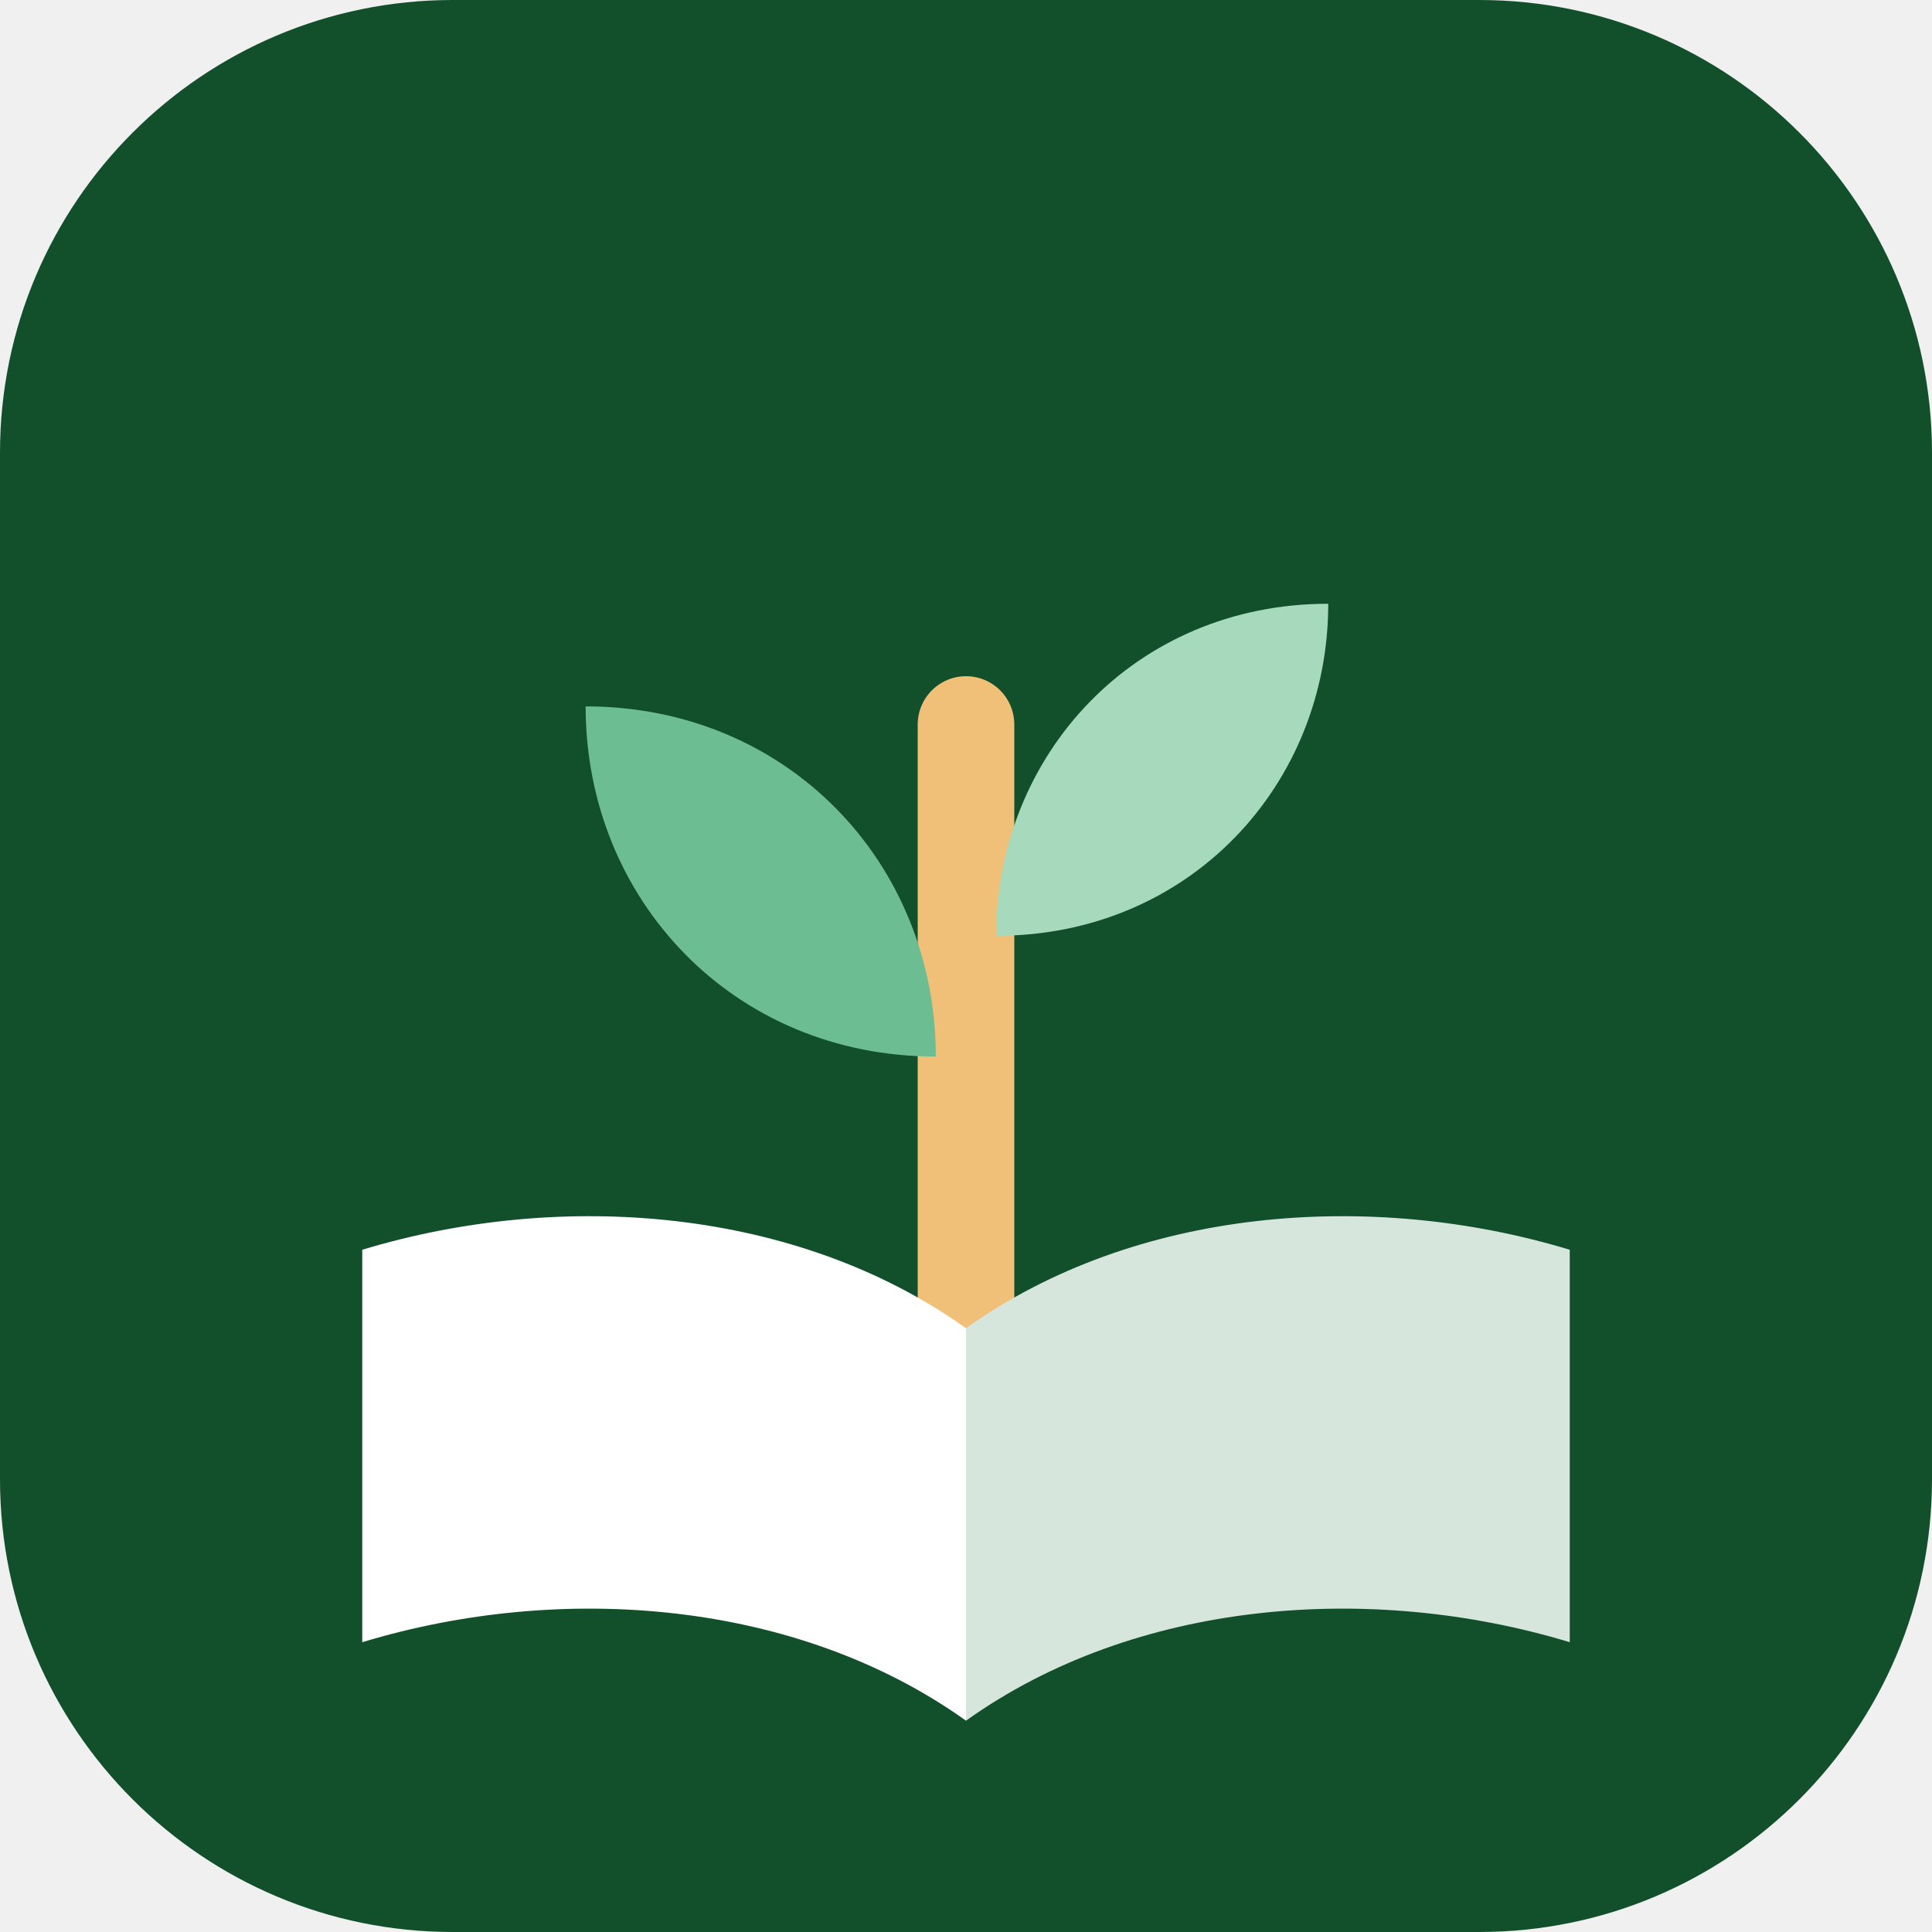
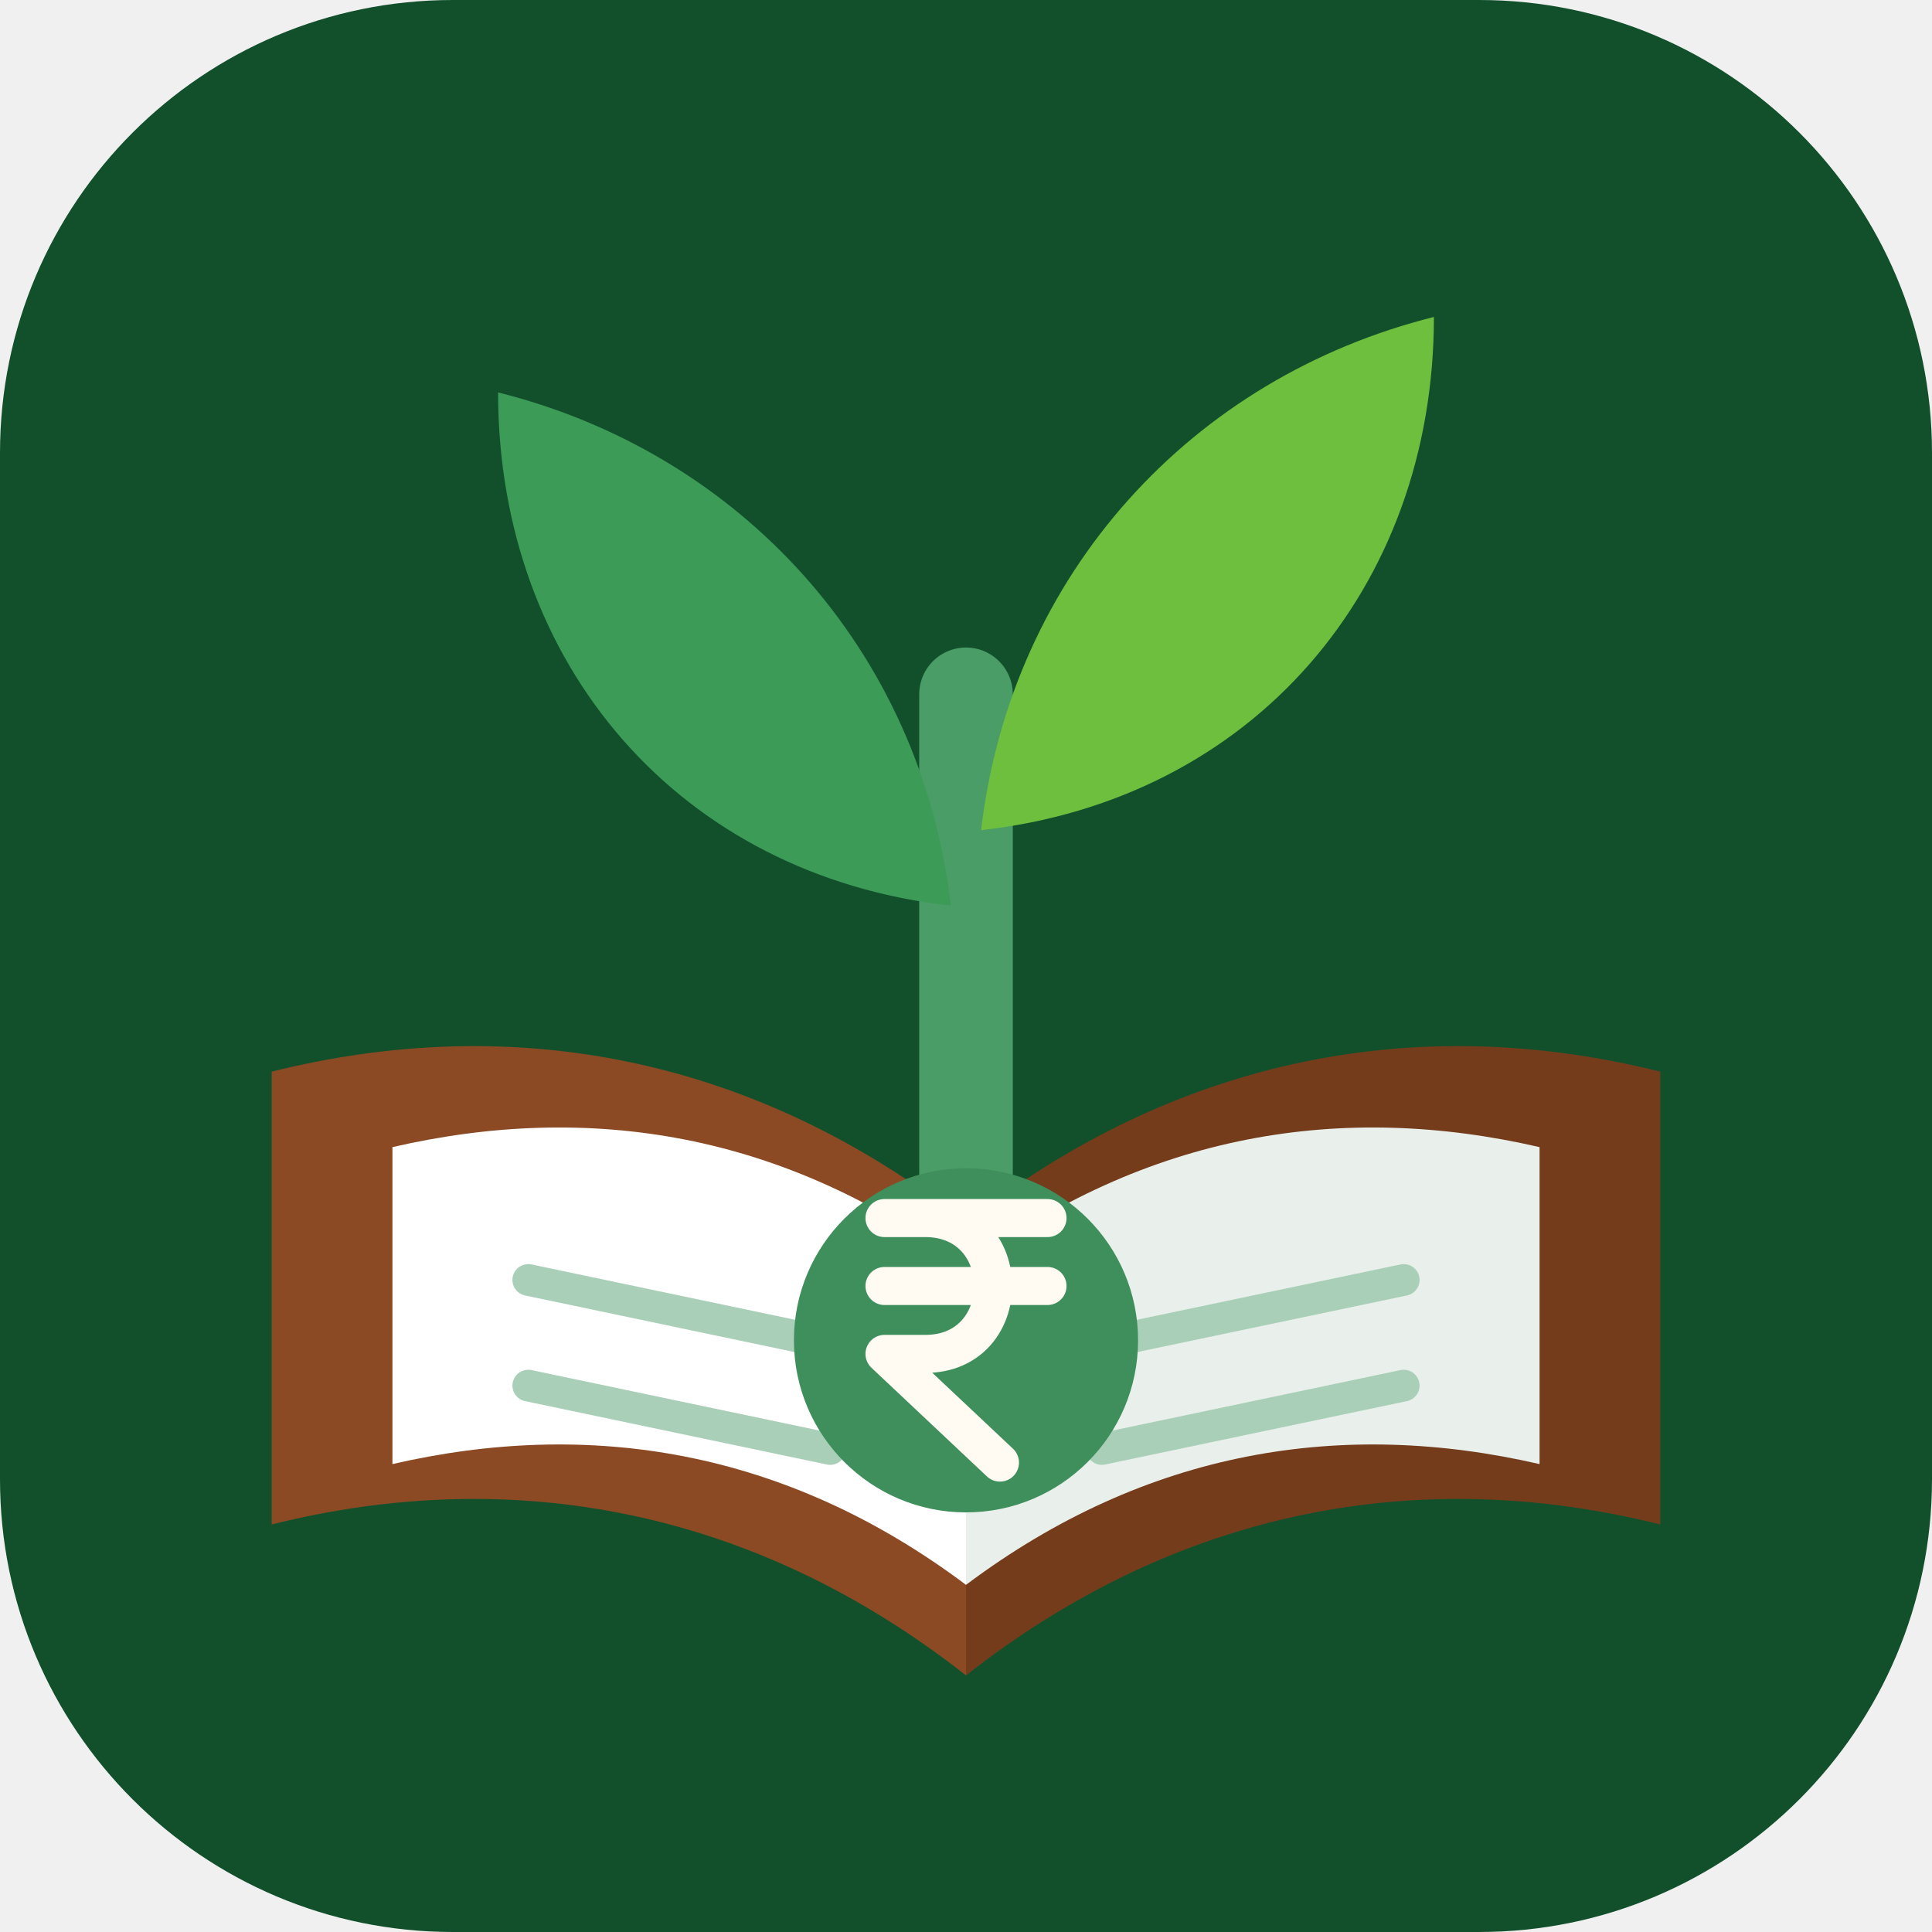
<svg xmlns="http://www.w3.org/2000/svg" viewBox="0 0 64 64" width="64" height="64">
  <rect width="64" height="64" rx="15" fill="#12502c" />
-   <path d="M32 45V24" stroke="#f0c078" stroke-width="3.2" stroke-linecap="round" fill="none" />
-   <path d="M33 31c0-6 4.6-11 11-11 0 6-4.6 11-11 11Z" fill="#a7d9bc" />
-   <path d="M31 35c0-6.4-4.9-11.6-11.6-11.6 0 6.4 4.9 11.6 11.6 11.6Z" fill="#6dbd92" />
-   <path d="M32 44c-5.6-4-13.4-4.6-20-2.6v13c6.6-2 14.4-1.4 20 2.6Z" fill="#ffffff" />
-   <path d="M32 44c5.6-4 13.4-4.6 20-2.6v13c-6.6-2-14.4-1.4-20 2.6Z" fill="#d6e6dc" />
+   <path d="M32 40.5C25 35 17 33.5 9 35.5V50.5C17 48.5 25 50 32 55.5Z" fill="#8b4a24" />
+   <path d="M32 40.5C39 35 47 33.5 55 35.5V50.5C47 48.5 39 50 32 55.5Z" fill="#753c1c" />
+   <path d="M32 42C26 37.5 19.5 36.5 13 38V48.5C19.5 47 26 48 32 52.5Z" fill="#ffffff" />
+   <path d="M32 42C38 37.5 44.5 36.5 51 38V48.5C44.5 47 38 48 32 52.5Z" fill="#e9f0eb" />
+   <path d="M17.5 42.4L27.5 44.5M17.5 45.9L27.5 48M46.5 42.4L36.5 44.5M46.5 45.9L36.5 48" stroke="#a9cfb8" stroke-width="1.05" stroke-linecap="round" fill="none" />
+   <path d="M32 42V23" stroke="#4a9d66" stroke-width="3.1" stroke-linecap="round" fill="none" />
+   <path d="M31.5 30C30.5 21.5 24.5 15 16.5 13C16.5 22 22.5 29 31.5 30Z" fill="#3d9b58" />
+   <path d="M32.5 27.5C33.5 19 39.5 12.5 47.5 10.5C47.5 19.5 41.5 26.5 32.5 27.5Z" fill="#6fbf3f" />
+   <path d="M37.7 44.4A5.7 5.7 0 0 1 26.3 44.4A5.7 5.7 0 0 1 37.7 44.4Z" fill="#3f8f5c" />
+   <g transform="translate(26.6 39) scale(0.45)">
+     <path d="M6 3h12M6 8h12M6 13l8.5 8M6 13h3M9 13c6.667 0 6.667-10 0-10" fill="none" stroke="#fffaf2" stroke-width="2.8" stroke-linecap="round" stroke-linejoin="round" />
+   </g>
</svg>
